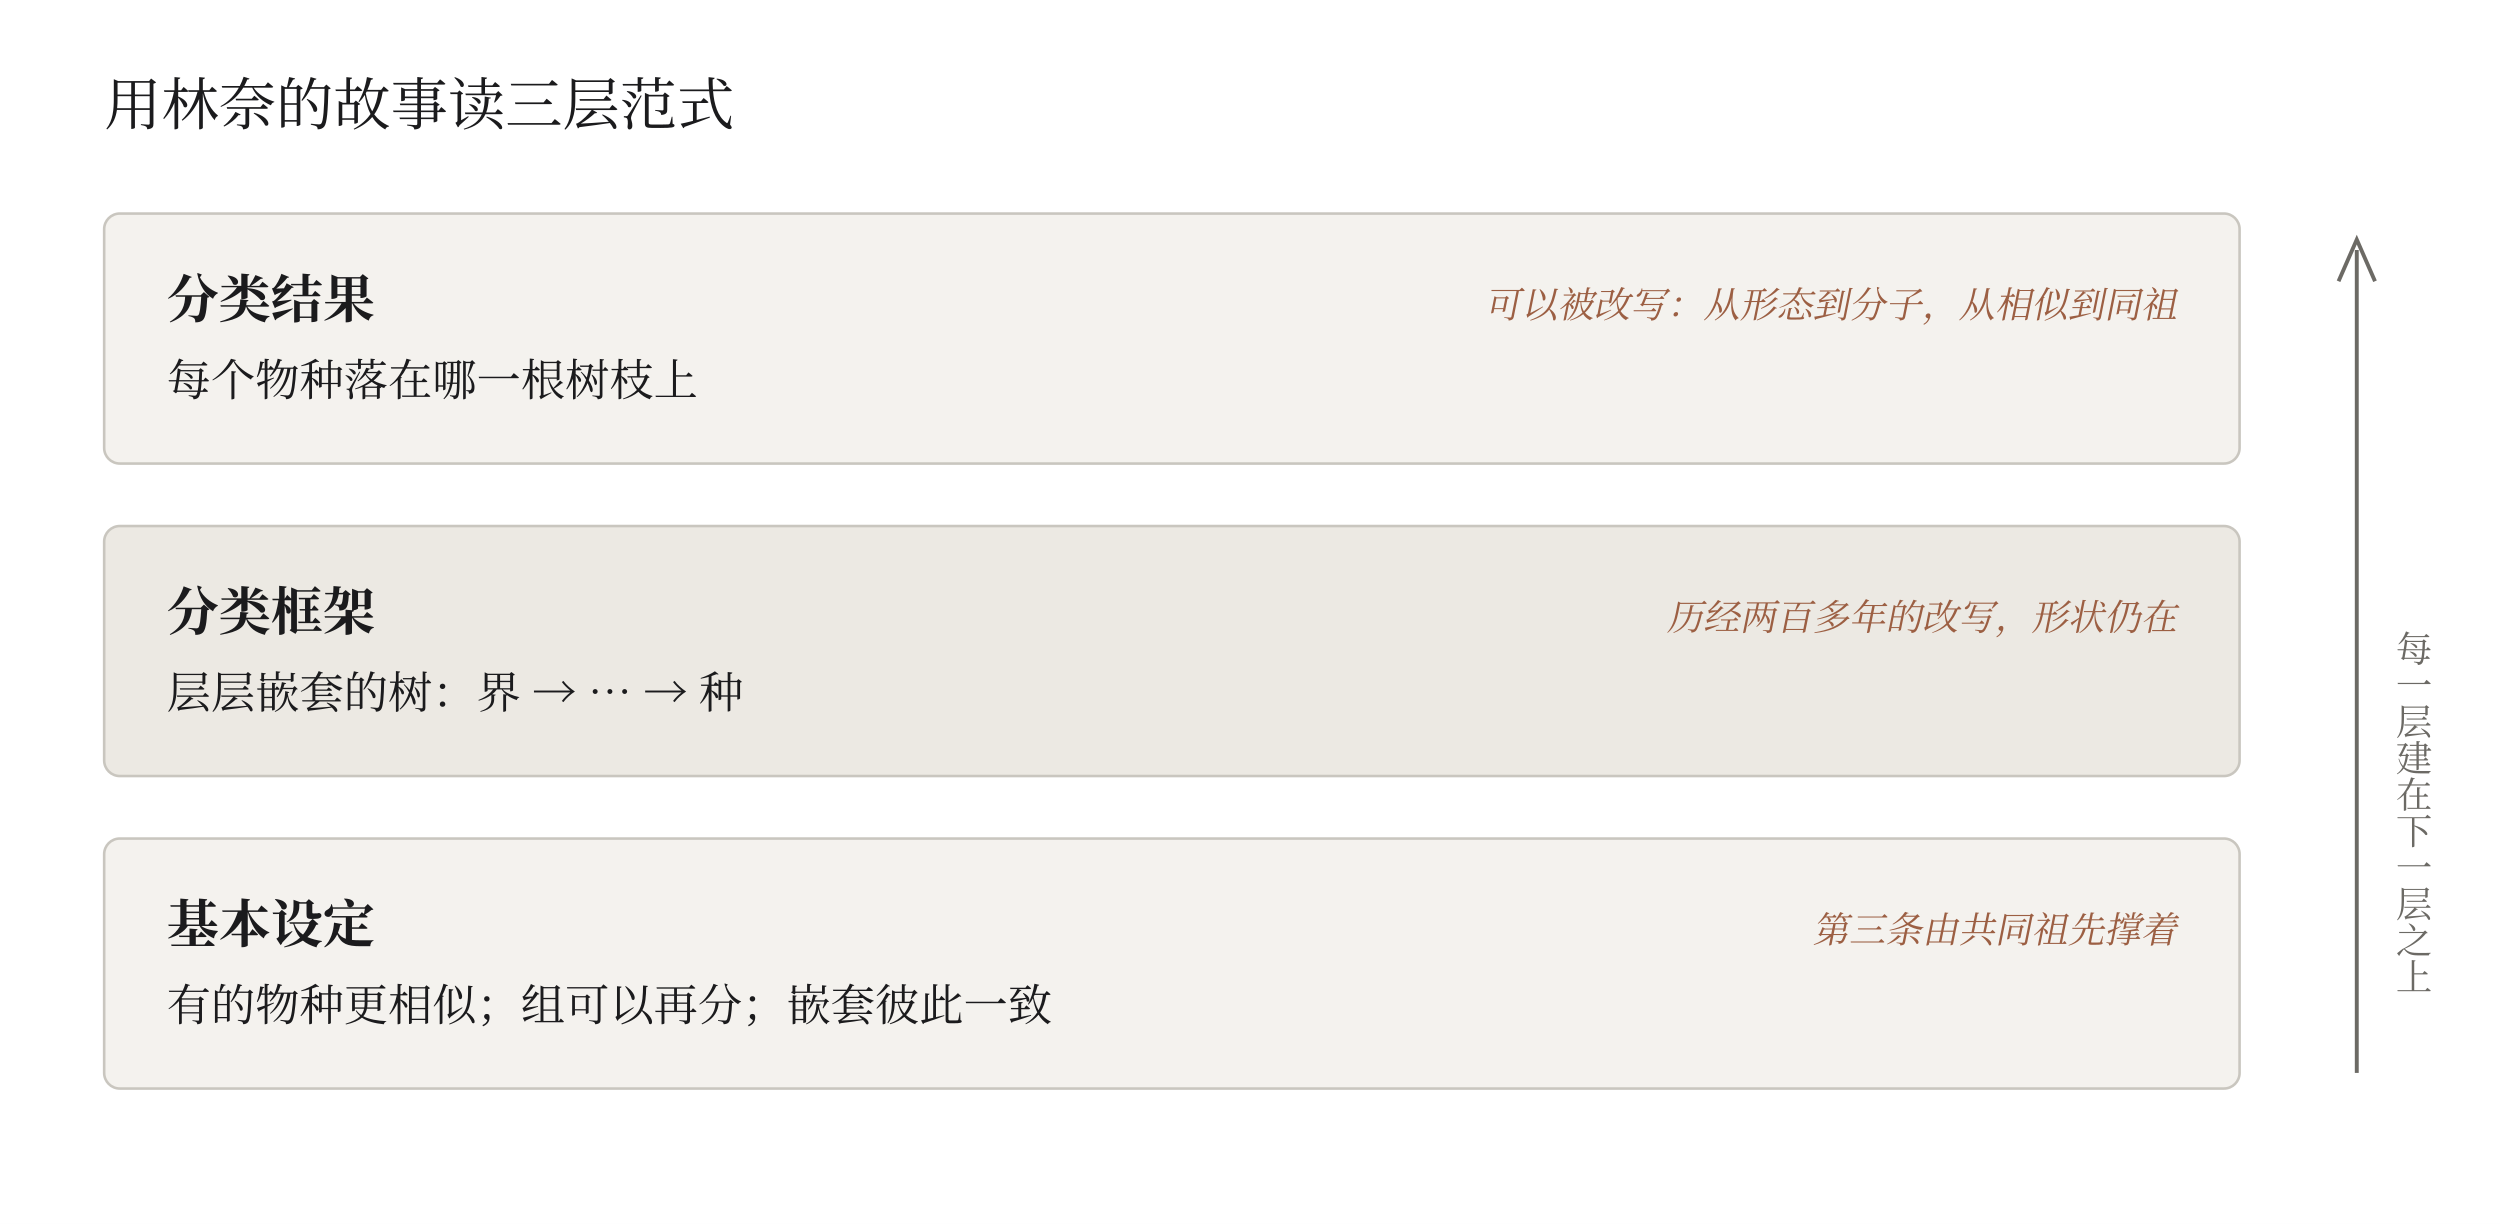
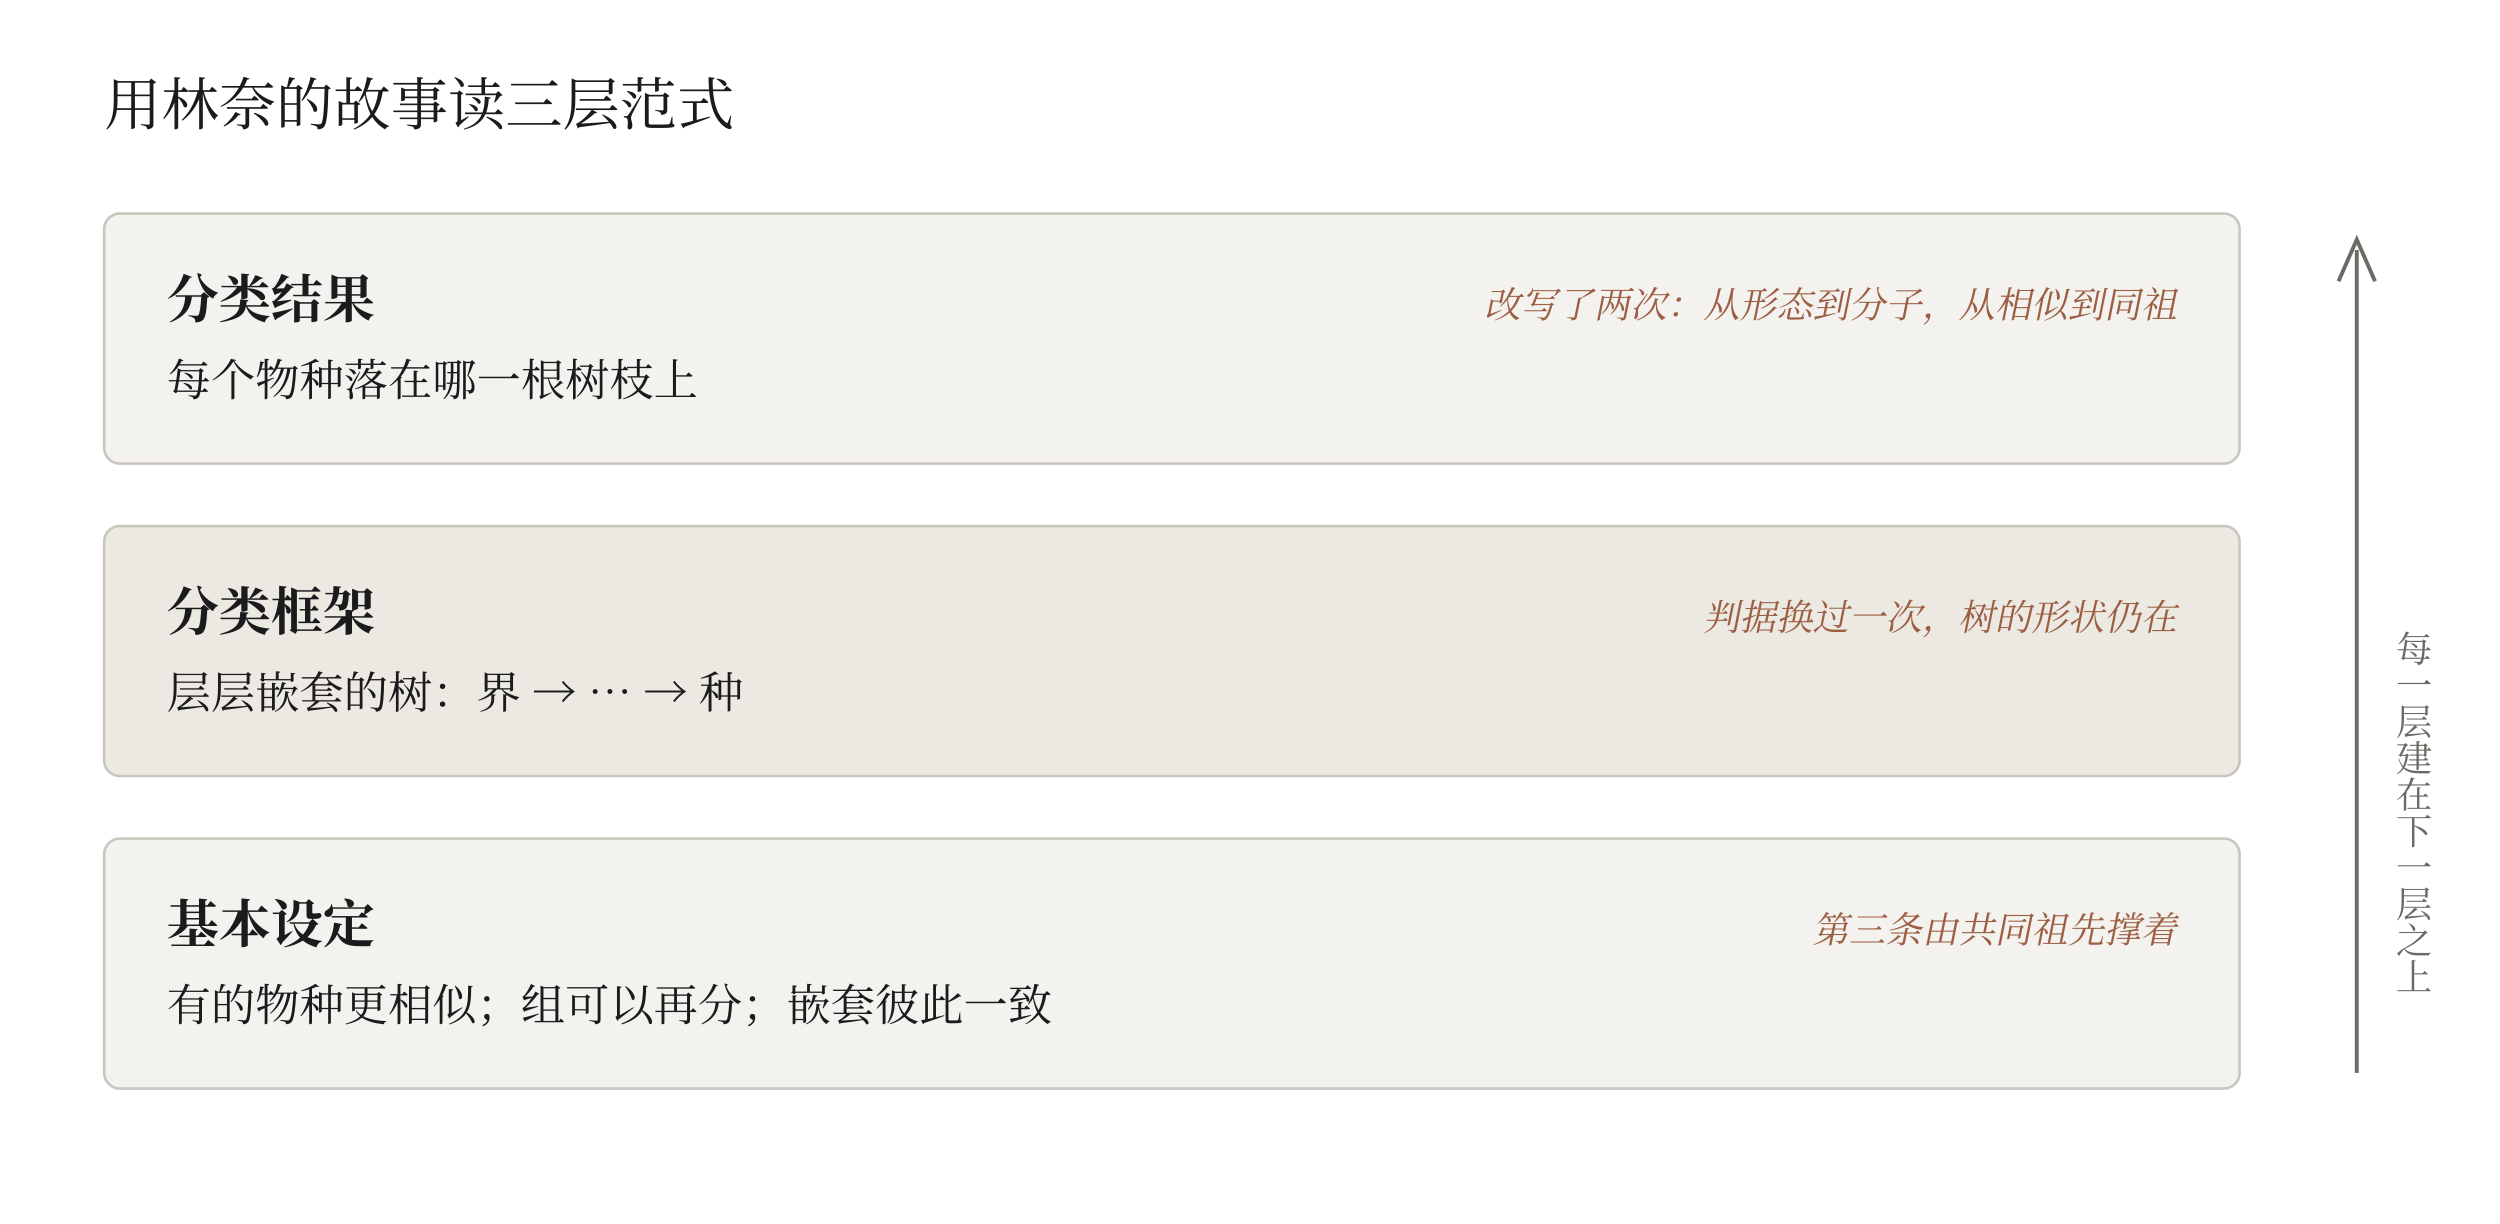
<svg xmlns="http://www.w3.org/2000/svg" viewBox="0 0 960 470" width="960" height="470" font-family="'Songti SC', 'Noto Serif SC', 'Noto Serif CJK SC', 'Source Han Serif SC', serif">
  <rect width="960" height="470" fill="#ffffff" />
  <text x="40" y="48" font-size="22" fill="#1b1b1d">用林奈的故事读三层范式</text>
  <rect x="40" y="82" width="820" height="96" rx="6" fill="#f4f2ee" stroke="#c9c6bf" />
  <text x="64" y="122" font-size="20" fill="#1b1b1d" font-weight="600">分类结果</text>
  <text x="64" y="152" font-size="17" fill="#1b1b1d">每个物种落在哪一根树枝上</text>
-   <text x="836" y="122" font-size="14" fill="#9c5f43" text-anchor="end" font-style="italic">可以被改写：从形态到分子，从相似到同祖</text>
+   <text x="836" y="122" font-size="14" fill="#9c5f43" text-anchor="end" font-style="italic">改写了两次：从形态到分子，从相似到同祖</text>
  <rect x="40" y="202" width="820" height="96" rx="6" fill="#ece9e3" stroke="#c9c6bf" />
  <text x="64" y="242" font-size="20" fill="#1b1b1d" font-weight="600">分类框架</text>
  <text x="64" y="272" font-size="17" fill="#1b1b1d">层层嵌套的树：界 → … → 种</text>
-   <text x="836" y="242" font-size="14" fill="#9c5f43" text-anchor="end" font-style="italic">历经两百多年的改写，形状仍在</text>
+   <text x="836" y="242" font-size="14" fill="#9c5f43" text-anchor="end" font-style="italic">判据换过一次，树的形状仍在</text>
  <rect x="40" y="322" width="820" height="96" rx="6" fill="#f4f2ee" stroke="#c9c6bf" />
  <text x="64" y="362" font-size="20" fill="#1b1b1d" font-weight="600">基本设定</text>
  <text x="64" y="392" font-size="17" fill="#1b1b1d">有的物种更相似；组可以再分；嵌套彼此一致</text>
  <text x="836" y="362" font-size="14" fill="#9c5f43" text-anchor="end" font-style="italic">第三条由共同祖先撑着</text>
  <line x1="905" y1="412" x2="905" y2="96" stroke="#6c6a65" stroke-width="1.5" />
  <path d="M898,108 L905,92 L912,108" fill="none" stroke="#6c6a65" stroke-width="1.5" />
  <text x="927" y="252" font-size="14" fill="#6c6a65" writing-mode="tb" style="writing-mode:vertical-rl" text-anchor="middle">每一层建在下一层之上</text>
</svg>
